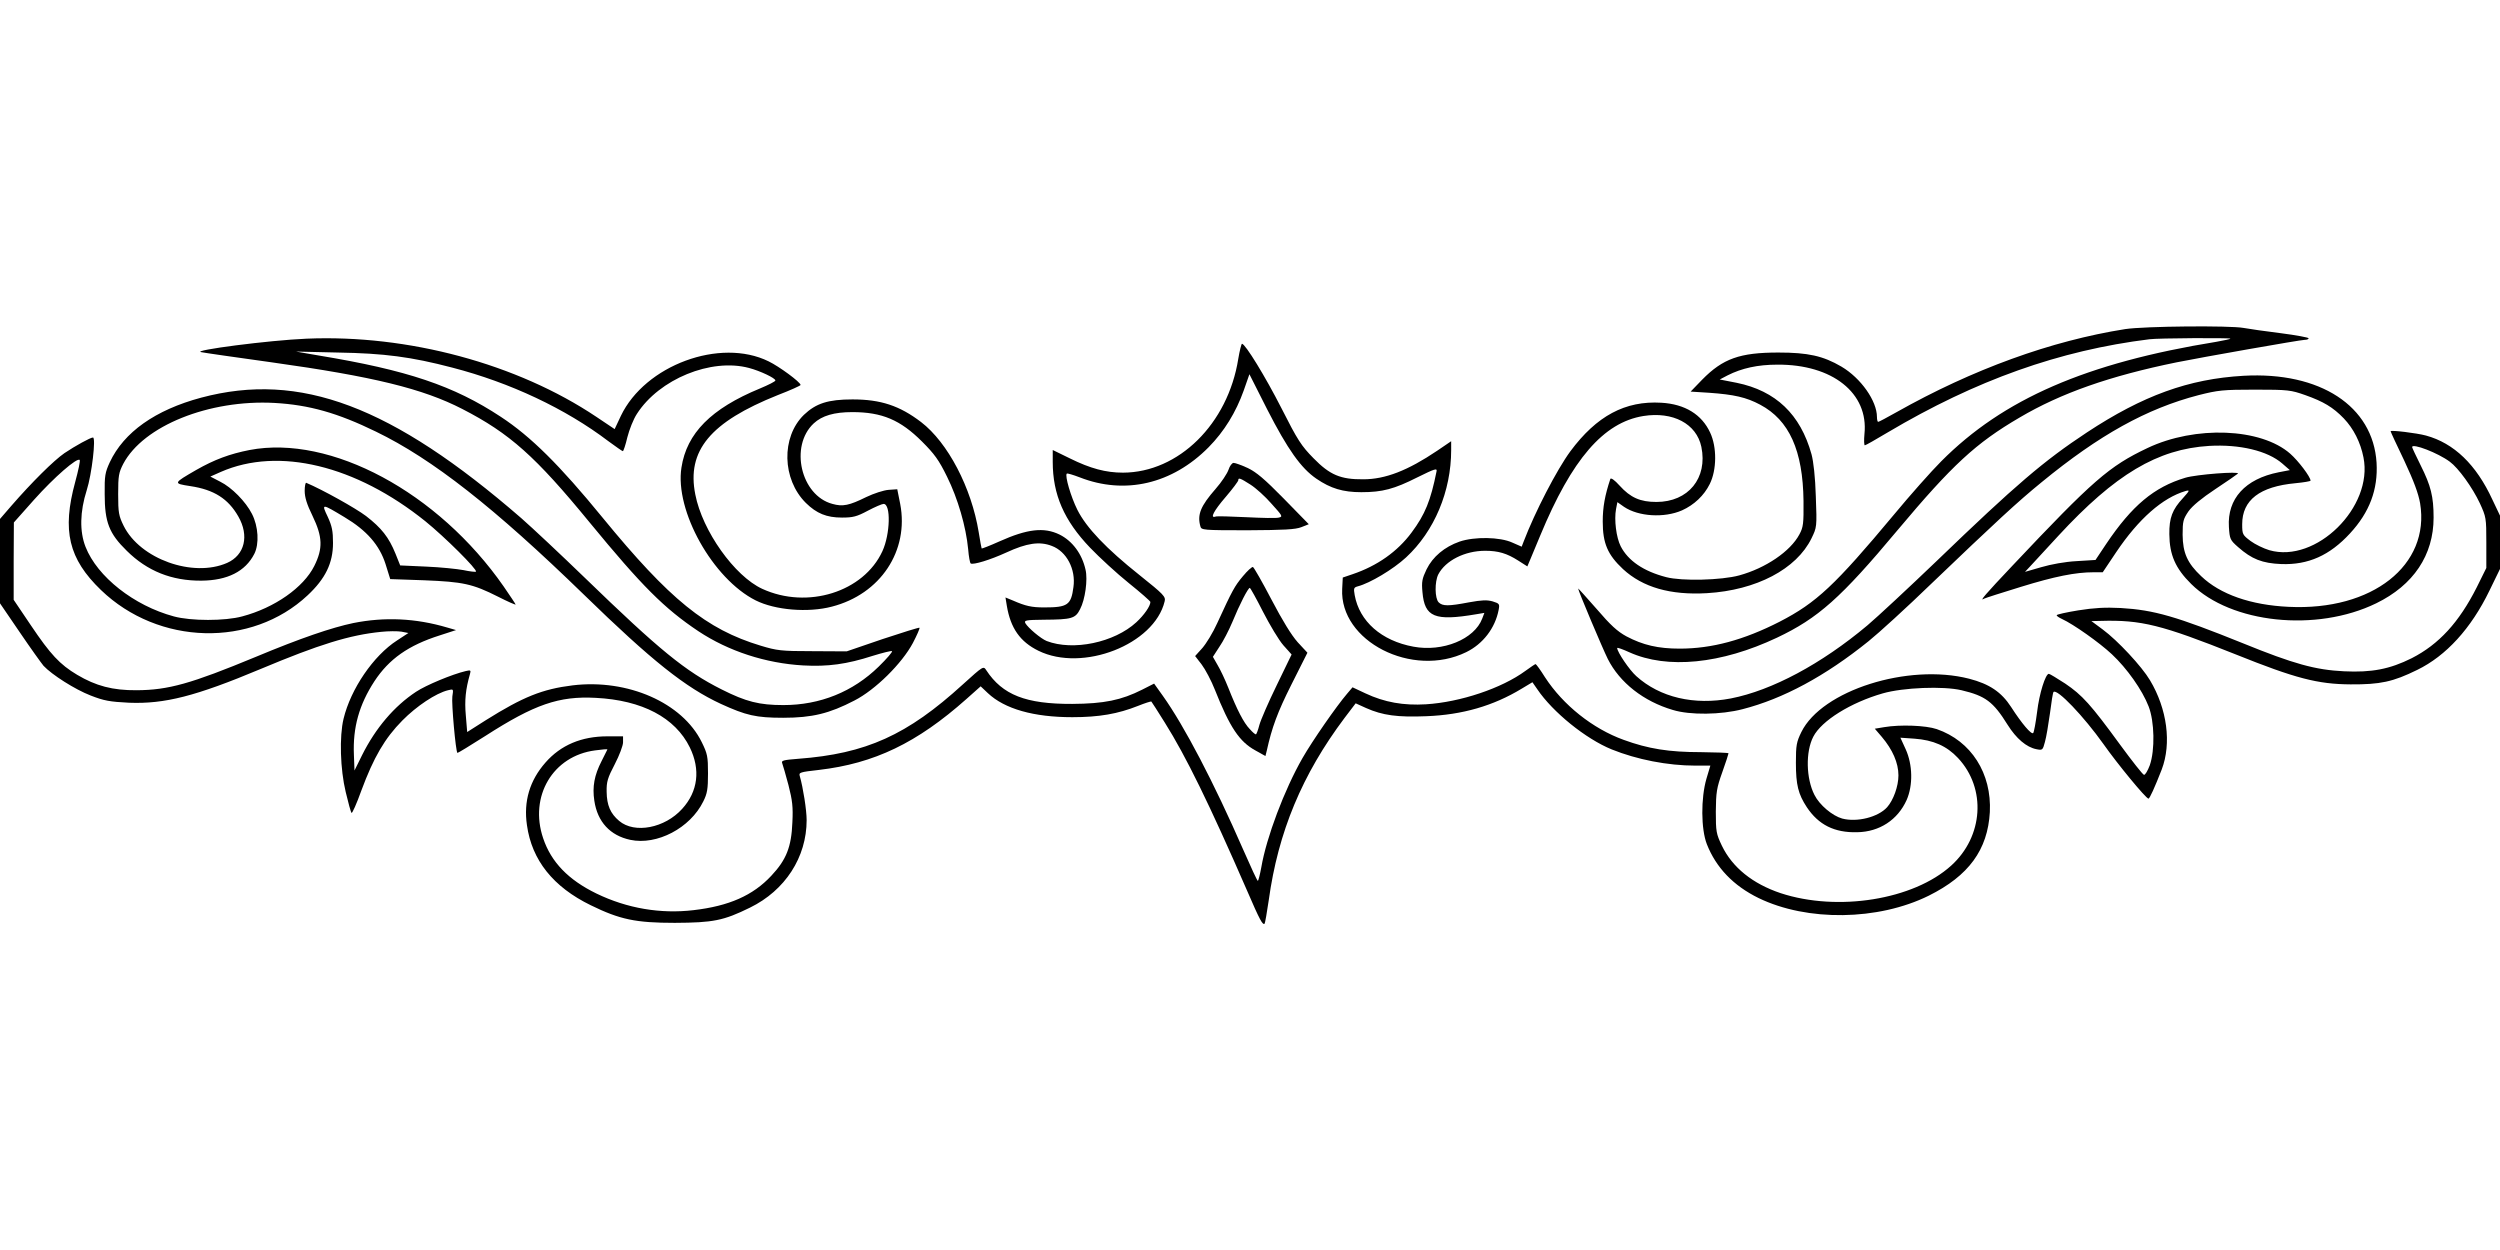
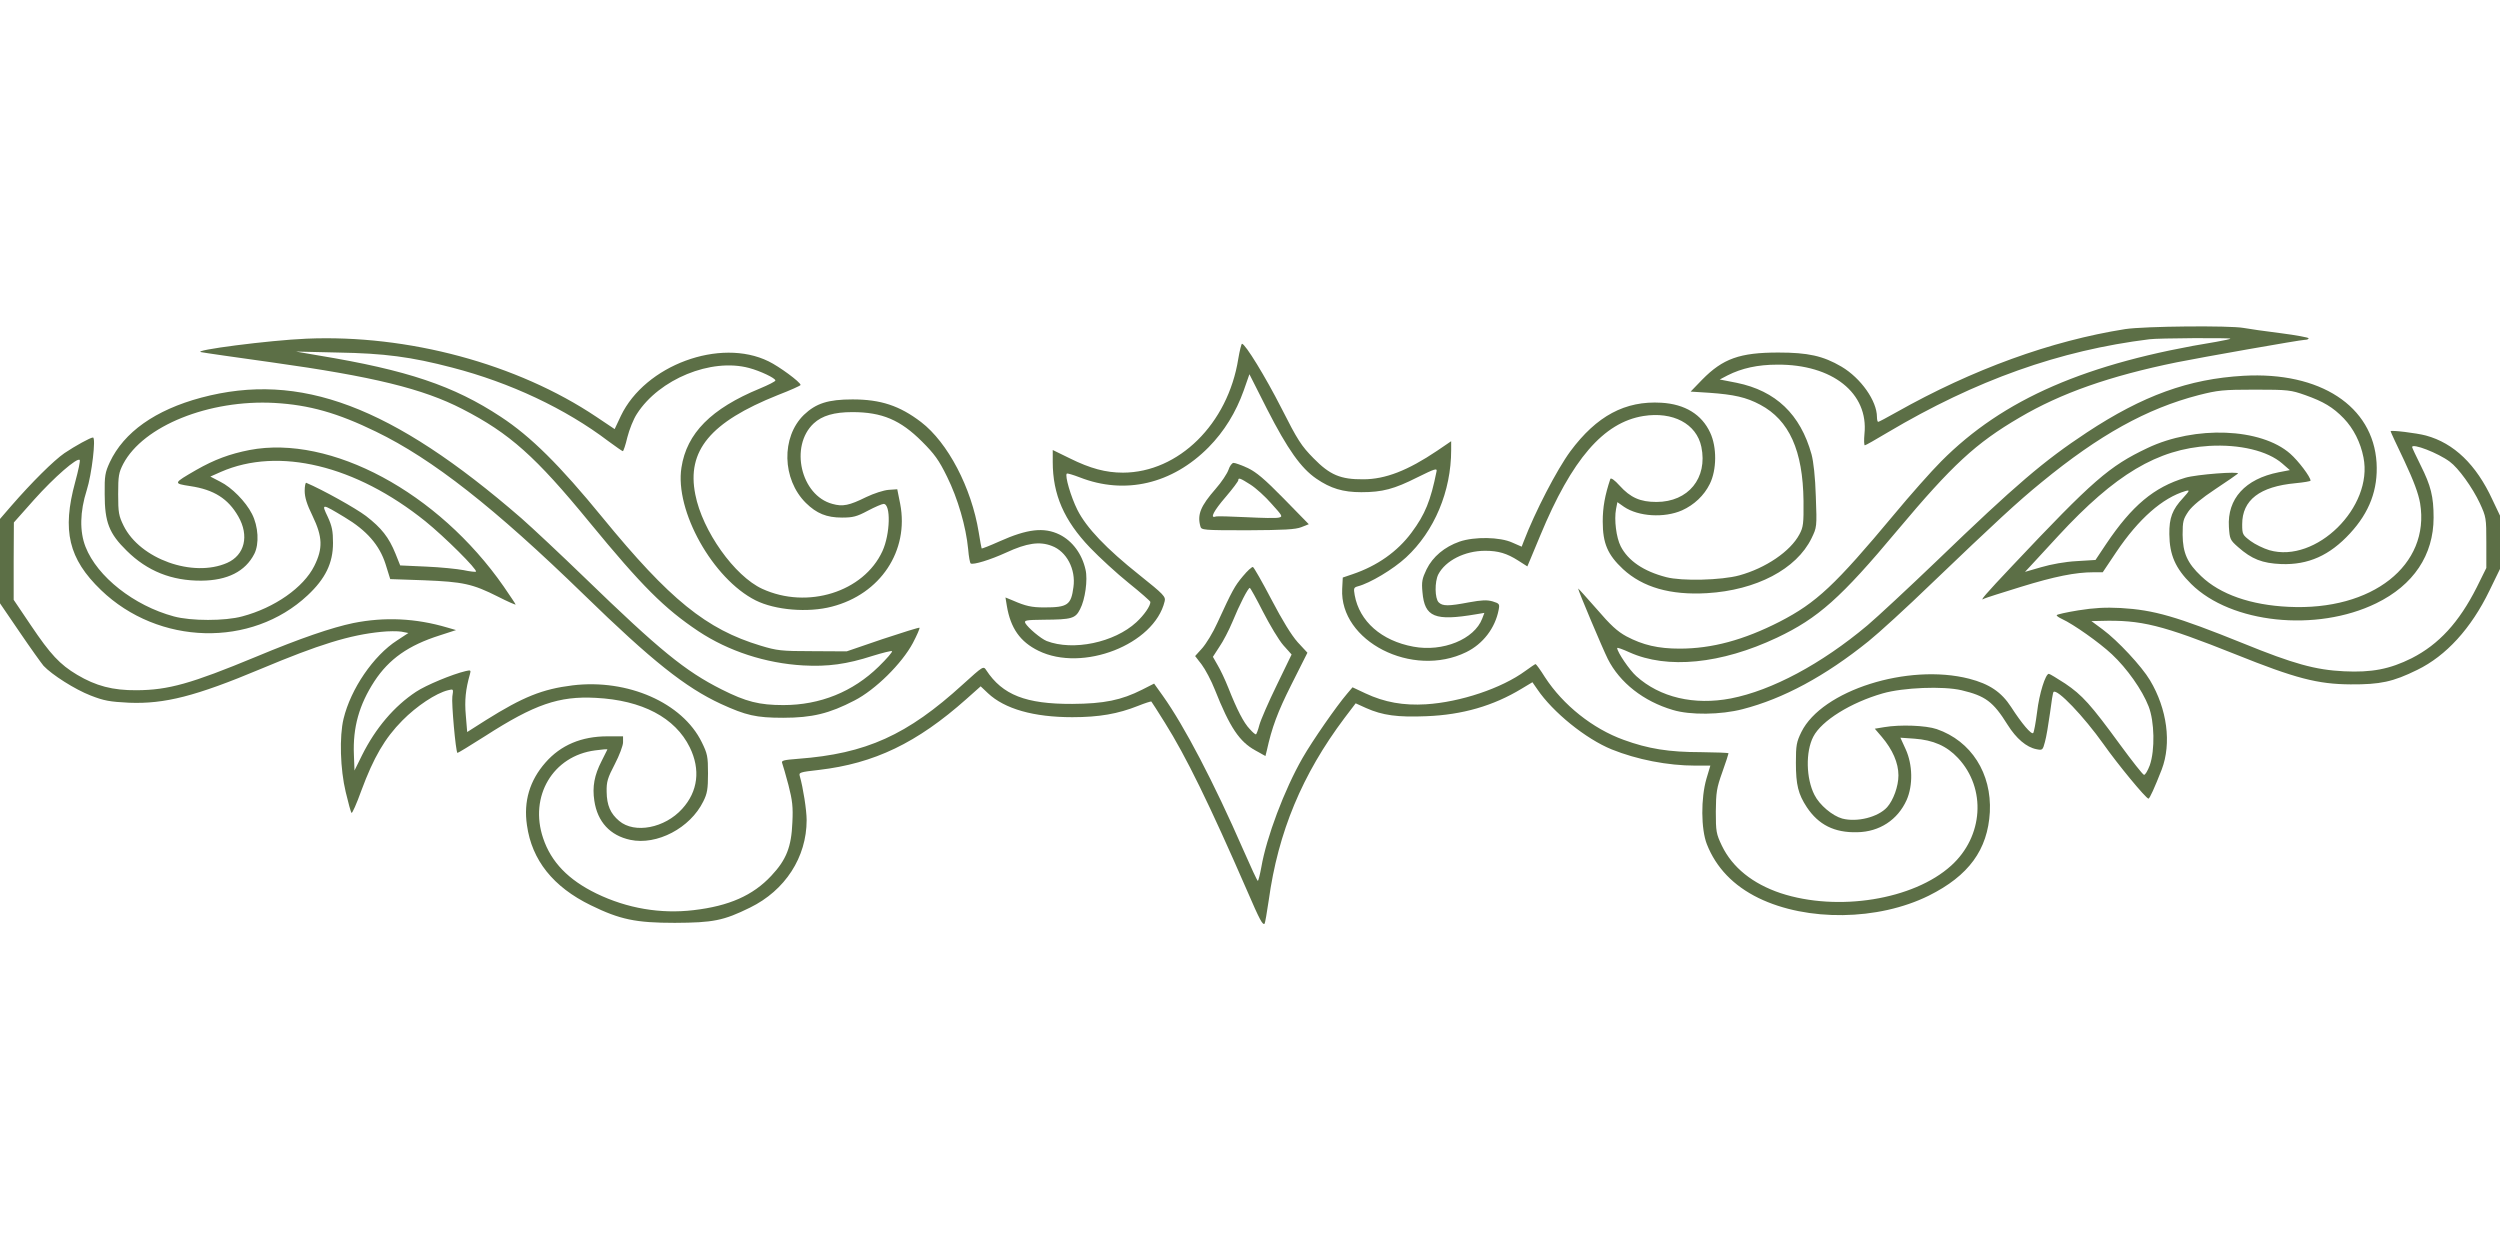
<svg xmlns="http://www.w3.org/2000/svg" version="1.0" width="1280pt" height="640pt" viewBox="0 0 1280 640" preserveAspectRatio="xMidYMid meet">
-   <g transform="translate(0,640) scale(0.1,-0.1)" fill="#000000" stroke="none">
+   <g transform="translate(0,640) scale(0.1,-0.1)" fill="#5c6f46" stroke="none">
    <path d="M10881 4715 c-379 -60 -780 -205 -1172 -426 -48 -27 -89 -49 -93 -49 -3 0 -6 11 -6 25 0 82 -82 199 -182 258 -94 55 -171 72 -323 72 -197 0 -284 -31 -390 -139 l-59 -61 95 -6 c127 -9 190 -23 261 -61 149 -79 219 -235 222 -493 1 -116 -1 -134 -21 -171 -46 -87 -173 -173 -308 -210 -91 -25 -295 -30 -374 -9 -116 30 -195 84 -233 158 -23 45 -34 136 -24 190 l7 36 34 -24 c74 -50 206 -58 297 -18 62 28 113 76 142 135 36 72 37 189 2 263 -43 93 -129 146 -250 153 -185 11 -331 -67 -466 -249 -69 -94 -181 -310 -239 -462 l-10 -26 -48 21 c-63 29 -194 31 -270 5 -77 -27 -137 -77 -169 -142 -23 -48 -26 -64 -21 -117 11 -128 63 -149 275 -113 l42 7 -11 -29 c-40 -106 -202 -172 -352 -144 -164 30 -277 130 -301 264 -6 35 -5 39 16 45 62 16 181 87 247 148 145 134 231 339 231 550 l0 45 -72 -49 c-150 -101 -265 -146 -378 -146 -116 -1 -171 22 -255 108 -62 63 -81 92 -164 256 -83 163 -185 329 -202 330 -3 0 -12 -35 -19 -77 -53 -334 -306 -582 -590 -583 -88 0 -167 21 -272 73 l-88 43 0 -61 c0 -167 58 -300 191 -439 48 -50 137 -132 198 -181 61 -49 111 -93 111 -97 0 -21 -32 -67 -72 -104 -113 -104 -324 -148 -459 -96 -30 12 -95 67 -109 91 -8 15 2 17 94 18 143 1 162 6 186 54 26 49 40 151 28 202 -18 81 -67 147 -133 180 -80 39 -165 29 -308 -35 -49 -22 -90 -38 -91 -36 -1 1 -8 39 -15 83 -37 228 -158 459 -295 564 -110 84 -207 116 -351 116 -125 0 -187 -20 -249 -79 -117 -114 -112 -330 10 -451 55 -54 106 -75 185 -75 56 0 76 5 132 35 36 19 73 35 81 35 38 0 34 -155 -6 -242 -96 -209 -384 -299 -615 -193 -142 65 -307 297 -343 483 -45 225 77 371 422 509 65 25 118 49 117 52 -1 15 -110 95 -164 121 -248 122 -632 -20 -756 -279 l-32 -68 -94 63 c-406 272 -965 422 -1483 400 -192 -8 -592 -60 -540 -69 19 -4 181 -27 360 -52 522 -73 775 -135 977 -239 243 -125 375 -243 652 -581 268 -326 382 -440 557 -557 154 -102 344 -164 536 -175 126 -7 223 6 356 49 52 16 96 27 99 24 4 -3 -27 -39 -68 -79 -132 -129 -300 -197 -488 -197 -123 0 -191 17 -316 80 -187 94 -318 201 -701 572 -122 118 -268 255 -325 305 -663 575 -1133 752 -1639 617 -235 -63 -396 -177 -468 -331 -24 -52 -27 -69 -26 -163 0 -144 23 -202 113 -290 105 -104 230 -154 382 -153 133 1 225 47 271 137 26 51 21 141 -12 205 -32 63 -104 136 -163 165 l-50 26 54 24 c295 129 690 34 1047 -253 99 -80 268 -248 259 -258 -3 -2 -32 1 -64 8 -32 6 -118 15 -191 18 l-133 6 -24 60 c-34 84 -72 132 -151 193 -53 40 -221 134 -306 170 -4 2 -8 -17 -8 -41 0 -33 11 -69 40 -128 52 -108 54 -167 9 -257 -55 -110 -203 -214 -369 -258 -88 -24 -262 -24 -350 0 -204 55 -392 203 -452 356 -31 79 -29 180 6 290 26 81 48 270 32 270 -13 0 -91 -43 -146 -80 -55 -38 -167 -149 -273 -271 l-57 -66 0 -216 0 -216 101 -148 c55 -81 111 -159 122 -172 43 -46 161 -121 241 -152 69 -27 98 -32 197 -37 182 -7 340 33 674 173 298 125 455 174 617 190 37 4 84 4 103 1 l36 -7 -58 -38 c-121 -78 -237 -248 -274 -401 -22 -91 -17 -259 11 -375 13 -55 26 -103 30 -107 3 -4 26 47 50 114 63 170 120 268 210 359 73 74 172 140 234 155 28 7 28 7 22 -32 -5 -33 17 -281 26 -289 2 -1 66 38 143 87 252 162 377 205 565 195 238 -12 407 -101 482 -254 55 -113 42 -225 -39 -314 -89 -99 -244 -129 -323 -62 -45 38 -63 80 -64 149 -1 52 5 71 42 142 23 44 42 95 42 111 l0 31 -80 0 c-133 0 -239 -45 -317 -134 -81 -92 -113 -199 -95 -321 25 -179 134 -316 327 -410 149 -73 230 -90 430 -90 196 1 249 11 385 78 180 88 290 258 290 448 0 51 -18 166 -35 225 -6 19 0 21 98 32 283 33 502 138 755 363 l73 65 37 -35 c86 -81 235 -123 432 -123 138 0 234 17 337 58 35 14 66 24 68 22 2 -2 33 -50 69 -108 108 -172 228 -417 421 -860 66 -153 80 -178 90 -169 2 3 12 57 21 120 48 349 171 644 388 933 l57 75 53 -24 c85 -38 162 -48 309 -42 184 7 343 53 488 141 l55 33 25 -36 c79 -117 248 -254 381 -308 129 -52 286 -83 429 -83 l76 0 -20 -67 c-29 -100 -28 -258 2 -335 47 -120 136 -213 265 -276 249 -121 612 -116 871 12 205 102 302 235 313 428 10 198 -95 364 -272 425 -56 19 -186 24 -269 10 l-48 -8 36 -42 c55 -65 85 -133 85 -197 0 -56 -26 -127 -58 -163 -46 -51 -154 -78 -230 -58 -50 14 -116 69 -142 121 -43 84 -46 221 -6 298 42 82 192 175 356 222 105 30 309 38 403 16 122 -29 162 -58 236 -177 44 -70 96 -115 148 -125 30 -6 32 -5 43 37 7 24 18 91 26 148 7 57 15 106 18 108 18 19 155 -125 256 -267 71 -101 216 -277 230 -279 6 -1 32 57 68 149 51 134 28 310 -60 457 -42 71 -166 204 -242 260 l-58 43 48 1 c207 6 311 -20 692 -172 304 -122 418 -152 587 -153 152 -1 217 13 341 74 148 72 276 212 370 406 l54 111 0 136 0 137 -39 82 c-83 180 -197 289 -340 328 -48 13 -181 29 -181 22 0 -3 31 -70 70 -151 49 -105 72 -167 81 -218 52 -317 -245 -551 -673 -530 -194 9 -351 64 -448 157 -71 67 -94 119 -95 212 0 69 3 80 30 120 20 28 67 67 138 114 59 39 111 75 115 79 12 13 -212 -4 -269 -21 -160 -48 -273 -142 -406 -340 l-54 -81 -97 -6 c-58 -3 -130 -16 -181 -31 l-83 -24 29 31 c16 18 80 87 142 154 291 315 508 444 772 460 156 9 299 -25 374 -90 l39 -34 -57 -11 c-172 -34 -264 -136 -255 -280 4 -62 6 -67 47 -103 70 -62 124 -83 221 -87 138 -5 248 44 352 157 100 108 144 225 136 362 -18 290 -289 467 -681 445 -281 -16 -515 -101 -802 -290 -221 -146 -363 -267 -769 -658 -143 -137 -303 -286 -355 -330 -236 -198 -489 -333 -699 -374 -188 -36 -363 5 -484 114 -35 31 -98 124 -98 144 0 4 28 -6 63 -22 193 -87 469 -60 755 75 211 100 327 203 617 550 281 335 401 446 625 577 212 125 462 213 805 283 129 26 634 115 655 115 11 0 20 3 20 8 0 4 -64 16 -142 26 -79 10 -165 22 -191 27 -71 13 -507 9 -606 -6z m539 -49 c0 -2 -33 -9 -72 -16 -667 -108 -1092 -293 -1409 -612 -51 -51 -160 -174 -242 -273 -302 -362 -397 -451 -585 -548 -184 -94 -347 -138 -512 -138 -110 0 -188 18 -273 63 -46 25 -81 57 -153 141 -52 59 -94 106 -94 104 0 -11 126 -309 152 -361 61 -121 183 -217 333 -261 88 -27 246 -25 357 4 207 53 423 169 645 348 50 40 196 173 323 296 326 312 439 417 563 518 295 242 538 377 804 446 99 25 124 28 288 28 171 0 184 -2 258 -28 93 -33 142 -62 197 -119 50 -52 86 -123 101 -200 51 -254 -243 -544 -482 -475 -30 9 -73 30 -96 47 -41 31 -43 34 -43 86 0 124 90 193 273 210 42 4 77 10 77 13 0 19 -62 101 -104 138 -150 132 -487 145 -731 29 -196 -93 -278 -164 -692 -603 -137 -145 -173 -186 -144 -168 5 3 89 30 187 60 175 54 281 75 373 75 l47 0 69 103 c115 171 237 278 355 313 23 6 22 3 -13 -36 -55 -59 -71 -102 -70 -185 1 -106 31 -175 112 -255 204 -202 641 -248 947 -99 191 93 294 247 294 439 0 108 -14 163 -66 267 -24 48 -44 91 -44 94 0 21 133 -30 193 -75 44 -32 116 -132 154 -213 32 -70 33 -75 33 -201 l0 -130 -49 -99 c-91 -180 -194 -292 -333 -363 -112 -56 -205 -74 -347 -67 -146 7 -258 38 -516 143 -342 138 -456 171 -627 181 -79 4 -135 1 -217 -12 -61 -10 -111 -21 -111 -25 0 -4 12 -12 27 -19 59 -27 192 -121 256 -181 77 -72 155 -182 188 -267 30 -77 33 -223 6 -301 -11 -29 -24 -51 -30 -49 -7 2 -61 71 -122 154 -151 207 -194 254 -281 313 -42 27 -79 50 -84 50 -17 0 -49 -101 -60 -195 -7 -55 -16 -104 -20 -108 -9 -10 -59 49 -113 133 -50 77 -111 118 -215 145 -313 80 -754 -60 -859 -273 -25 -51 -28 -68 -28 -157 0 -114 12 -161 56 -228 60 -90 141 -131 258 -128 114 2 207 63 253 165 33 75 31 181 -5 260 l-27 59 72 -5 c96 -7 165 -37 223 -99 146 -156 130 -402 -35 -551 -193 -175 -581 -237 -873 -141 -143 48 -247 131 -301 243 -29 61 -31 72 -31 175 1 98 4 120 33 201 18 50 32 94 32 97 0 3 -64 5 -142 6 -163 0 -269 17 -395 63 -158 57 -310 178 -403 321 -23 37 -45 67 -48 67 -2 0 -26 -16 -52 -35 -121 -89 -333 -160 -509 -171 -115 -7 -212 10 -310 56 l-66 31 -28 -33 c-54 -63 -177 -240 -228 -329 -93 -162 -185 -407 -211 -559 -7 -38 -15 -70 -18 -70 -3 0 -36 71 -74 158 -152 348 -303 636 -412 789 l-45 63 -61 -31 c-107 -54 -195 -72 -358 -73 -238 -1 -357 46 -440 172 -15 23 -15 23 -120 -72 -285 -260 -496 -355 -843 -381 -77 -6 -88 -9 -82 -23 4 -10 18 -60 32 -112 20 -78 24 -112 20 -190 -5 -127 -31 -192 -108 -274 -94 -101 -217 -155 -398 -176 -169 -20 -340 9 -497 85 -144 70 -232 161 -273 283 -73 215 50 422 266 450 35 5 63 7 63 5 0 -1 -14 -29 -30 -60 -37 -72 -48 -131 -37 -203 16 -108 81 -178 184 -200 136 -29 307 60 374 197 20 40 24 63 24 143 0 87 -3 101 -32 160 -99 202 -379 325 -661 291 -155 -19 -254 -59 -444 -178 l-96 -61 -7 85 c-7 77 -1 134 21 211 6 21 4 22 -22 16 -68 -16 -203 -72 -254 -106 -112 -74 -207 -186 -276 -324 l-39 -79 -3 80 c-6 141 27 257 105 377 75 114 174 184 335 235 l83 27 -45 13 c-162 48 -321 55 -481 23 -110 -23 -269 -77 -499 -173 -333 -138 -448 -170 -610 -171 -123 -1 -209 22 -305 79 -89 53 -137 105 -236 252 l-89 132 0 198 1 198 104 117 c102 114 220 217 233 203 4 -3 -7 -54 -23 -113 -68 -249 -34 -393 132 -553 295 -284 771 -296 1058 -27 91 85 130 165 130 268 0 61 -5 86 -27 134 -33 69 -32 69 86 -2 114 -68 179 -143 210 -240 l24 -77 173 -6 c200 -8 248 -18 379 -84 49 -25 90 -43 90 -40 0 2 -28 44 -61 92 -336 483 -886 778 -1301 699 -102 -20 -180 -49 -273 -102 -119 -69 -120 -69 -30 -83 120 -18 193 -64 245 -155 57 -99 33 -198 -57 -238 -175 -77 -446 20 -530 190 -25 51 -28 67 -28 162 0 94 3 110 26 155 103 195 440 330 774 312 178 -10 323 -51 520 -147 289 -140 606 -389 1065 -835 348 -339 520 -475 701 -559 129 -59 180 -71 319 -71 148 0 237 22 364 88 108 55 244 190 300 295 21 40 36 75 34 78 -3 2 -87 -24 -189 -58 l-184 -63 -175 1 c-161 0 -182 3 -265 28 -279 84 -466 236 -810 656 -219 268 -367 415 -521 516 -241 159 -479 239 -933 314 l-116 20 215 -5 c237 -4 375 -22 585 -77 297 -77 580 -210 800 -377 38 -28 71 -51 74 -51 3 0 14 32 23 71 10 39 31 93 49 120 114 178 380 287 574 235 57 -15 135 -52 135 -64 0 -5 -36 -23 -79 -41 -250 -103 -375 -229 -402 -405 -35 -221 161 -570 380 -680 100 -50 268 -64 390 -32 249 64 396 286 350 526 l-15 75 -44 -3 c-26 -2 -75 -18 -115 -37 -87 -43 -120 -50 -173 -35 -162 43 -220 296 -96 412 43 40 105 58 198 58 152 0 246 -40 357 -151 63 -63 86 -94 128 -180 55 -111 97 -255 108 -371 3 -38 9 -70 13 -73 13 -8 99 18 182 56 106 49 171 58 233 34 76 -28 124 -120 111 -211 -12 -92 -30 -104 -150 -104 -64 0 -95 7 -159 35 l-39 16 7 -43 c19 -114 68 -184 162 -230 226 -111 593 32 646 253 6 24 -4 35 -128 134 -171 136 -273 243 -319 335 -33 66 -65 175 -54 185 2 3 32 -6 66 -19 232 -91 474 -34 660 154 80 81 140 179 180 291 l29 83 91 -180 c105 -205 173 -301 252 -355 73 -50 136 -69 230 -69 108 0 168 16 287 76 91 45 102 48 98 30 -30 -149 -58 -219 -128 -313 -72 -97 -175 -170 -302 -213 l-50 -17 -3 -58 c-14 -268 359 -459 635 -324 86 42 148 123 166 216 6 31 4 33 -31 44 -29 8 -55 7 -121 -5 -105 -20 -135 -20 -155 0 -20 20 -21 105 -2 143 37 71 136 121 240 121 67 0 111 -13 169 -50 l47 -30 16 38 c8 20 31 74 50 120 162 391 324 579 528 612 151 24 272 -39 297 -158 33 -160 -67 -282 -230 -282 -83 0 -133 22 -189 84 -25 28 -44 41 -47 34 -28 -84 -39 -145 -39 -218 0 -112 25 -170 104 -244 101 -93 242 -134 430 -123 252 15 458 123 535 281 27 56 28 57 22 214 -3 100 -12 179 -22 216 -57 205 -183 325 -383 366 l-87 17 40 21 c73 37 155 55 255 55 282 2 468 -146 446 -355 -3 -32 -2 -58 2 -58 4 0 57 30 117 66 452 268 880 420 1340 477 42 6 415 8 415 3z" />
    <path d="M6290 3995 c-7 -20 -36 -64 -66 -98 -77 -88 -95 -132 -78 -192 5 -19 13 -20 242 -20 185 1 245 4 275 16 l38 15 -128 131 c-99 101 -141 136 -185 157 -31 14 -63 26 -72 26 -8 0 -20 -16 -26 -35z m112 -76 c27 -17 76 -61 108 -98 56 -62 59 -66 38 -71 -13 -4 -88 -2 -168 2 -80 4 -151 6 -157 3 -29 -10 -9 29 52 100 36 42 65 81 65 86 0 15 10 11 62 -22z" />
    <path d="M6363 3449 c-41 -49 -53 -70 -131 -240 -21 -47 -56 -104 -76 -127 l-37 -41 34 -44 c18 -24 49 -82 67 -128 77 -194 126 -267 209 -312 l50 -28 7 28 c26 118 55 197 126 338 l82 163 -50 54 c-32 36 -78 111 -134 218 -47 90 -90 165 -95 167 -6 1 -29 -20 -52 -48z m104 -182 c35 -68 81 -145 104 -171 l42 -47 -76 -157 c-42 -86 -82 -178 -89 -204 -7 -27 -15 -48 -18 -48 -4 0 -18 12 -32 28 -30 31 -65 99 -108 208 -17 43 -42 96 -56 119 l-24 42 33 51 c19 27 49 85 67 128 36 88 80 174 89 174 3 0 34 -56 68 -123z" />
  </g>
</svg>
